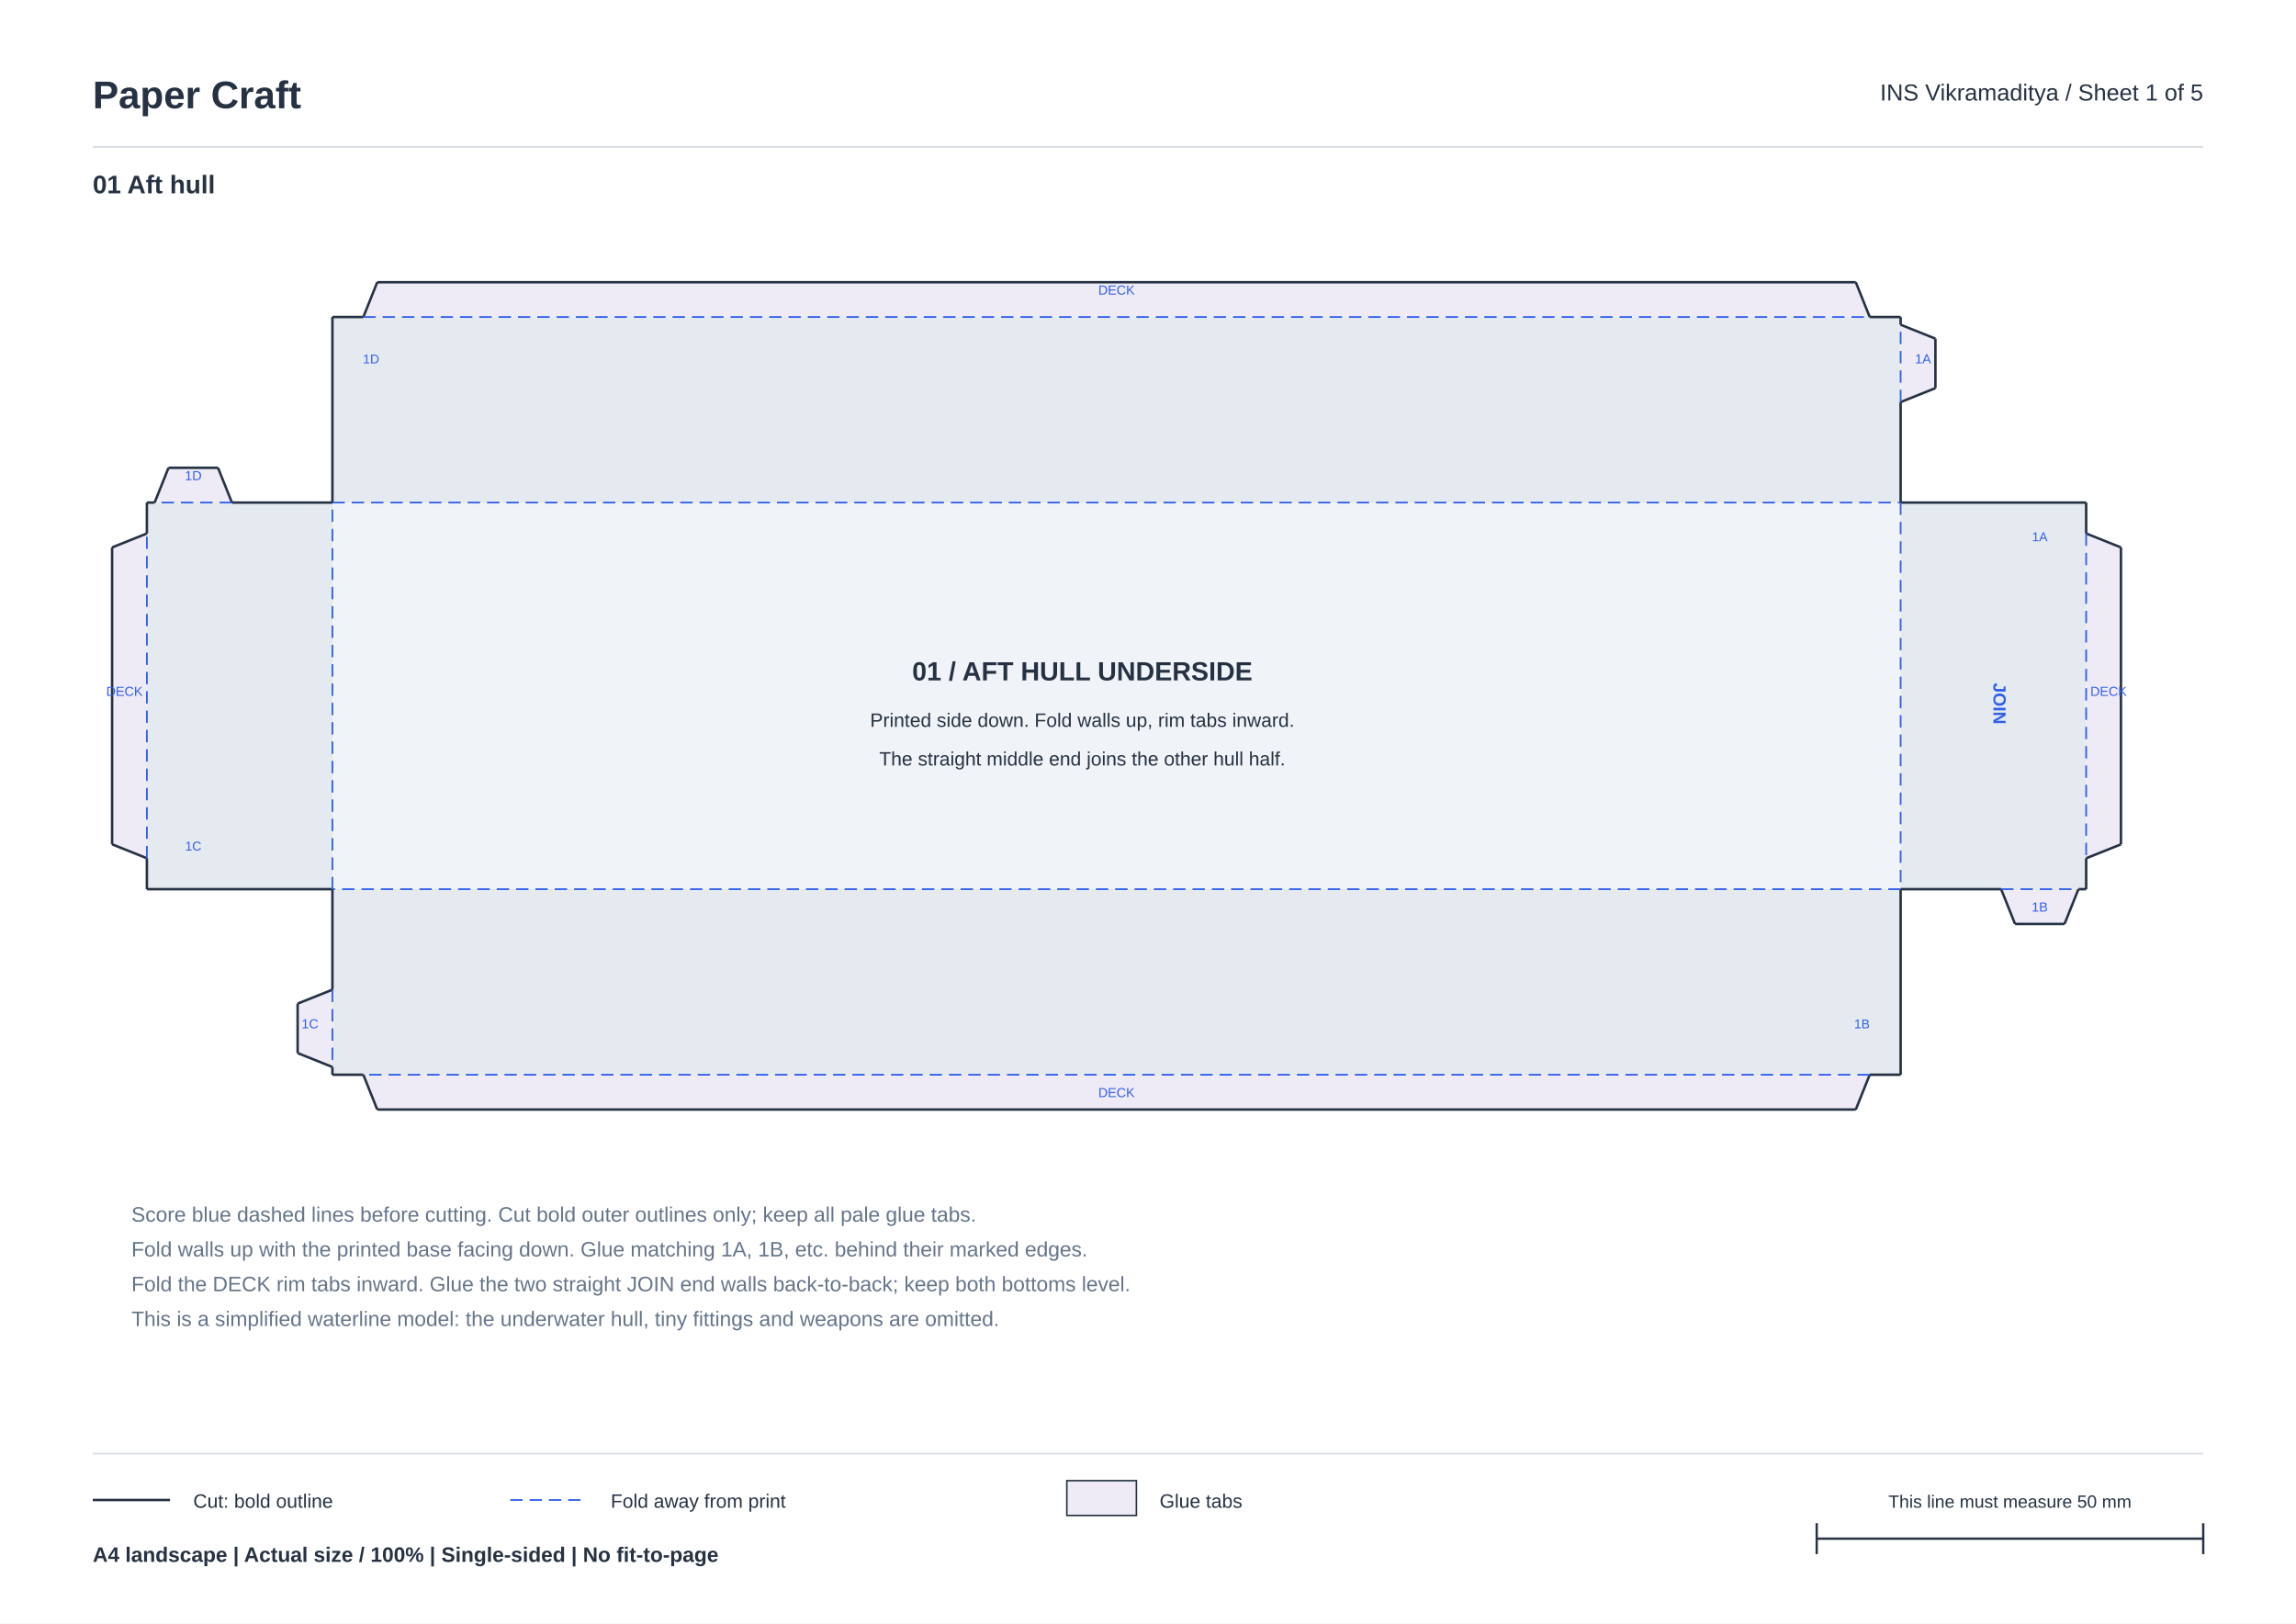
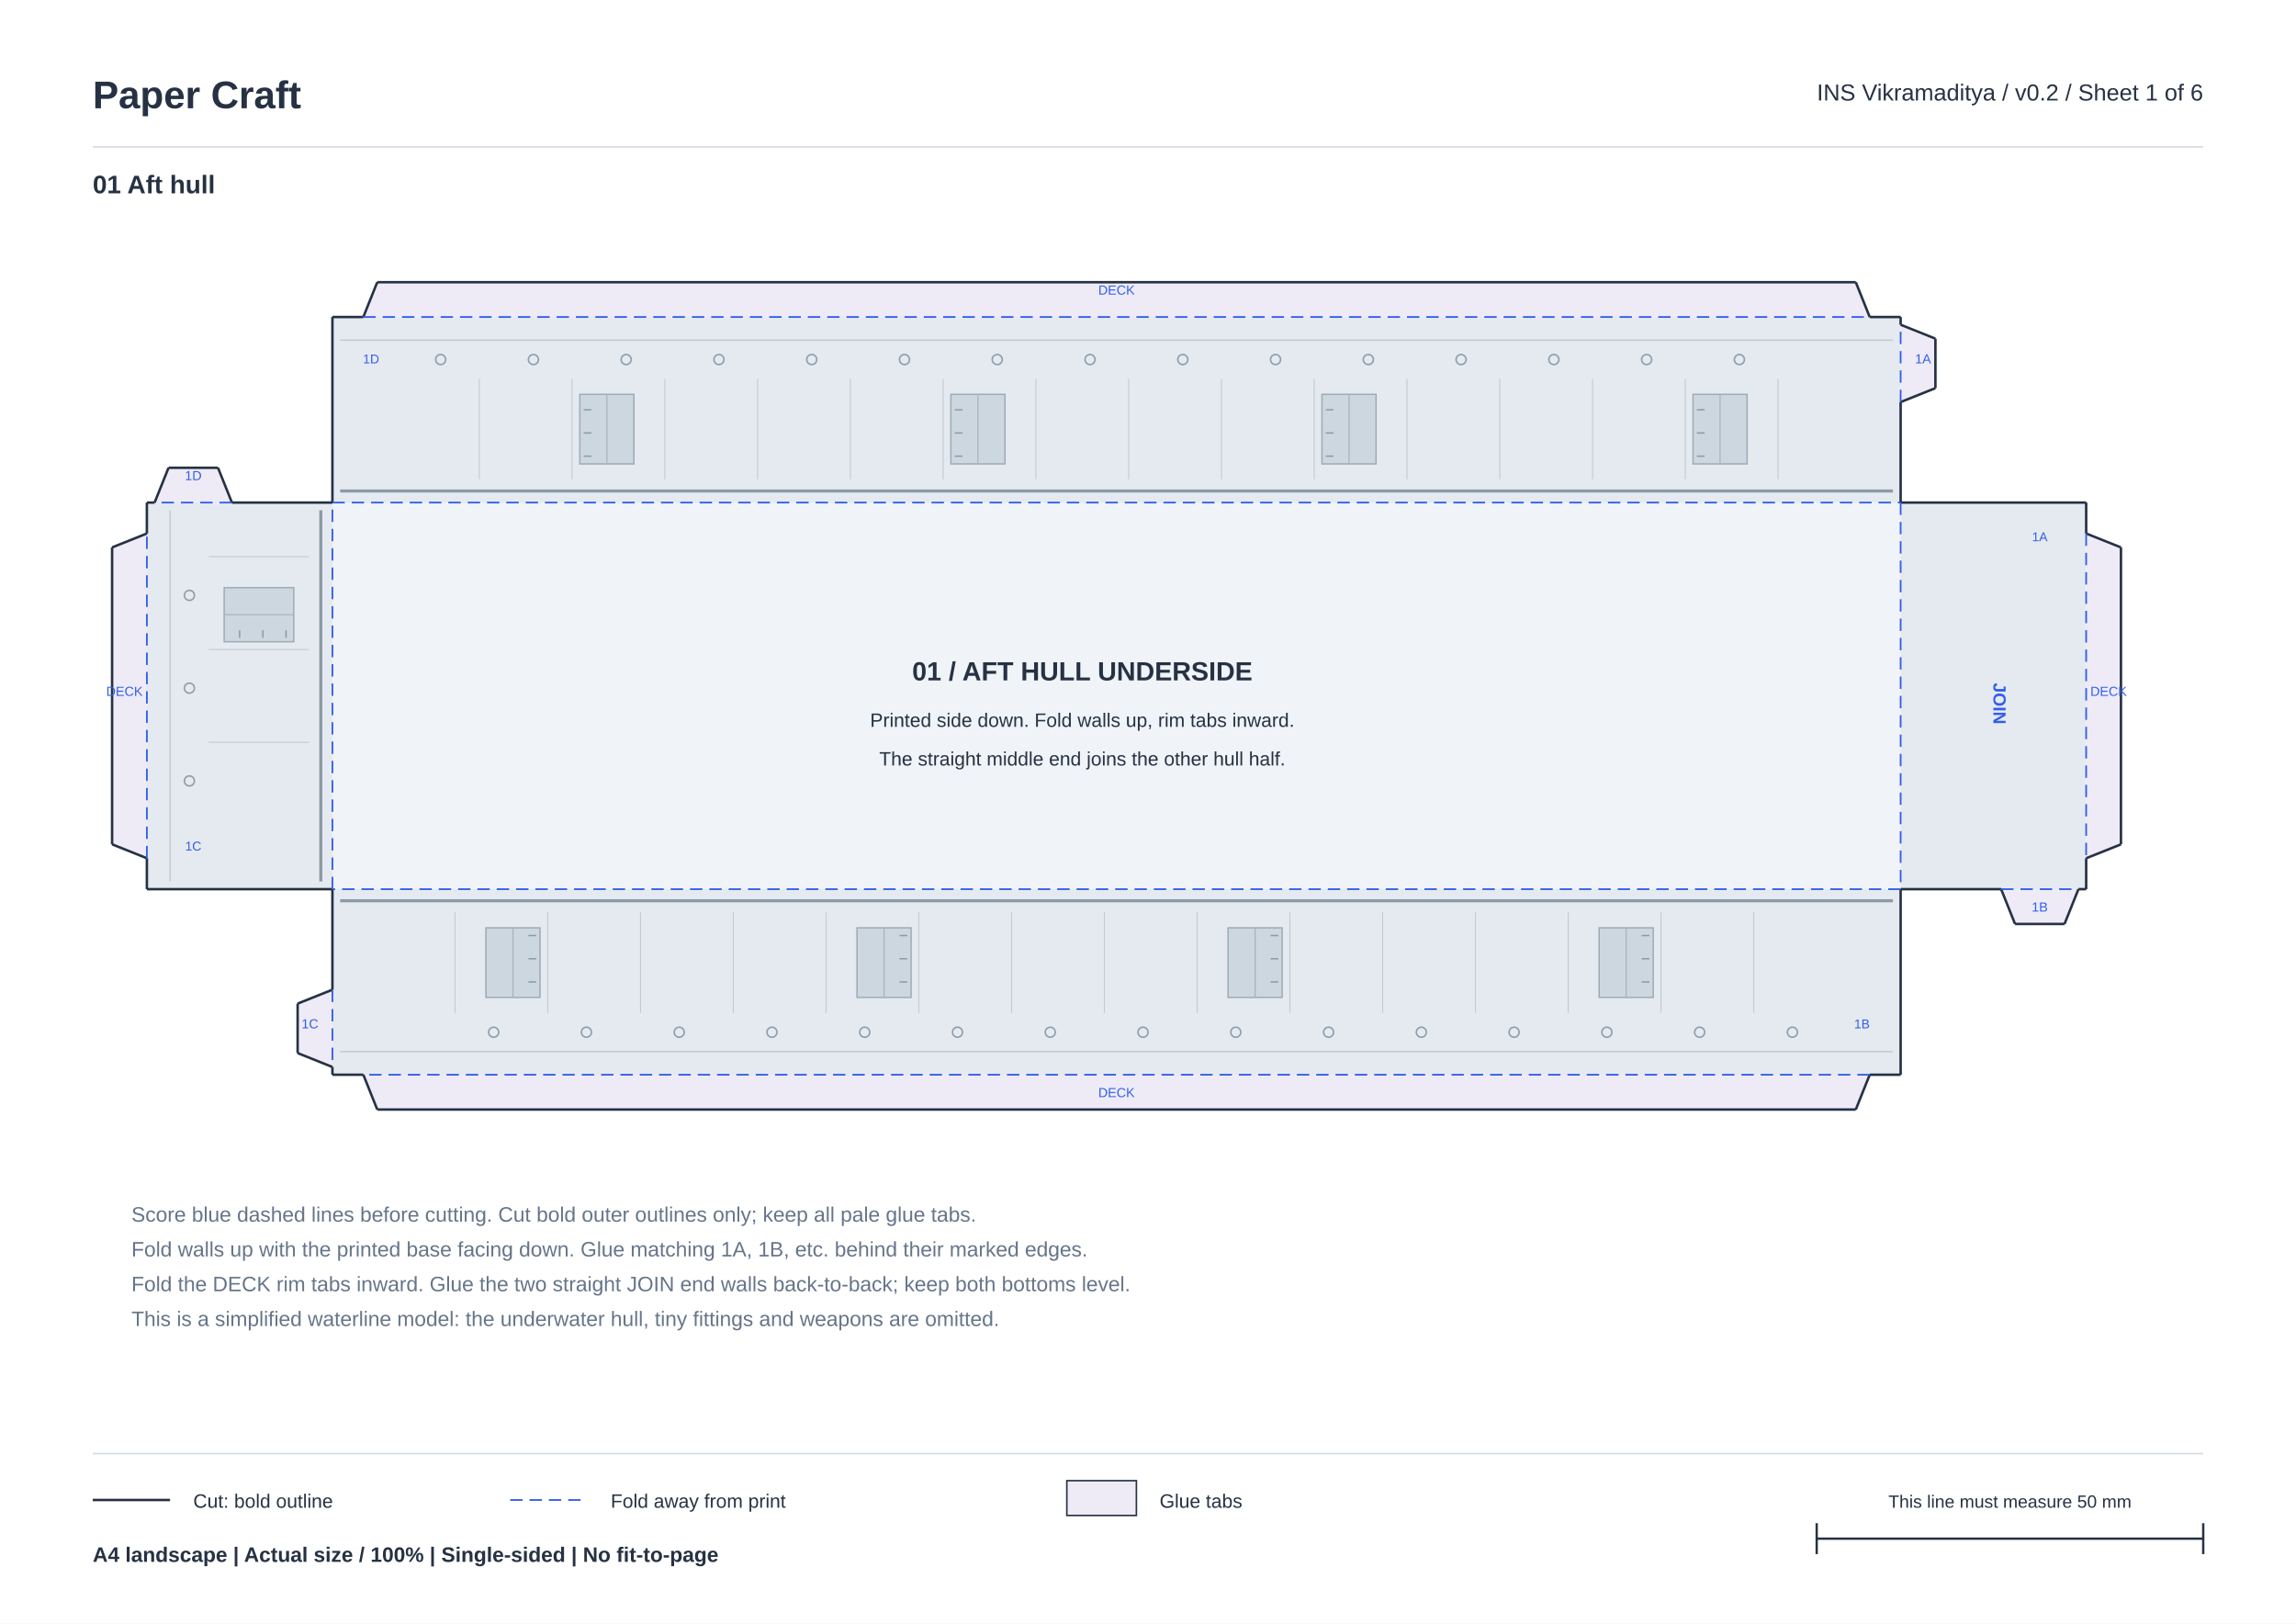
<svg xmlns="http://www.w3.org/2000/svg" width="297mm" height="210mm" viewBox="0 0 297 210">
  <rect x="0" y="0" width="297" height="210" fill="white" />
  <text x="12.000" y="14.000" transform="rotate(0 12 14)" font-family="Arial, sans-serif" font-size="5" font-weight="700" fill="#263243" text-anchor="start">Paper Craft</text>
-   <text x="285.000" y="13.000" transform="rotate(0 285 13)" font-family="Arial, sans-serif" font-size="3" font-weight="400" fill="#263243" text-anchor="end">INS Vikramaditya  /  Sheet 1 of 5</text>
+   <text x="285.000" y="13.000" transform="rotate(0 285 13)" font-family="Arial, sans-serif" font-size="3" font-weight="400" fill="#263243" text-anchor="end">INS Vikramaditya  /  v0.2  /  Sheet 1 of 6</text>
  <line x1="12.000" y1="19.000" x2="285.000" y2="19.000" stroke="#d5dbe3" stroke-width="0.2" />
  <text x="12.000" y="25.000" transform="rotate(0 12 25)" font-family="Arial, sans-serif" font-size="3.3" font-weight="700" fill="#263243" text-anchor="start">01  Aft hull</text>
  <polygon points="43.000,65.000 245.857,65.000 245.857,115.000 43.000,115.000" fill="#f0f3f7" stroke="none" stroke-width="0.2" />
  <polygon points="43.000,65.000 245.857,65.000 245.857,41.000 43.000,41.000" fill="#e5eaf0" stroke="none" stroke-width="0.2" />
  <polygon points="245.857,52.000 245.857,42.000 250.357,43.800 250.357,50.200" fill="#eeebf7" stroke="none" stroke-width="0.2" />
  <polygon points="47.000,41.000 241.857,41.000 240.057,36.500 48.800,36.500" fill="#eeebf7" stroke="none" stroke-width="0.2" />
  <polygon points="245.857,65.000 245.857,115.000 269.857,115.000 269.857,65.000" fill="#e5eaf0" stroke="none" stroke-width="0.2" />
  <polygon points="258.857,115.000 268.857,115.000 267.057,119.500 260.657,119.500" fill="#eeebf7" stroke="none" stroke-width="0.2" />
  <polygon points="269.857,69.000 269.857,111.000 274.357,109.200 274.357,70.800" fill="#eeebf7" stroke="none" stroke-width="0.2" />
  <polygon points="245.857,115.000 43.000,115.000 43.000,139.000 245.857,139.000" fill="#e5eaf0" stroke="none" stroke-width="0.2" />
  <polygon points="43.000,128.000 43.000,138.000 38.500,136.200 38.500,129.800" fill="#eeebf7" stroke="none" stroke-width="0.2" />
  <polygon points="241.857,139.000 47.000,139.000 48.800,143.500 240.057,143.500" fill="#eeebf7" stroke="none" stroke-width="0.2" />
  <polygon points="43.000,115.000 43.000,65.000 19.000,65.000 19.000,115.000" fill="#e5eaf0" stroke="none" stroke-width="0.2" />
  <polygon points="30.000,65.000 20.000,65.000 21.800,60.500 28.200,60.500" fill="#eeebf7" stroke="none" stroke-width="0.2" />
  <polygon points="19.000,111.000 19.000,69.000 14.500,70.800 14.500,109.200" fill="#eeebf7" stroke="none" stroke-width="0.2" />
  <line x1="245.857" y1="65.000" x2="245.857" y2="52.000" stroke="#263243" stroke-width="0.32" />
  <line x1="245.857" y1="42.000" x2="245.857" y2="41.000" stroke="#263243" stroke-width="0.32" />
  <line x1="245.857" y1="41.000" x2="241.857" y2="41.000" stroke="#263243" stroke-width="0.32" />
  <line x1="47.000" y1="41.000" x2="43.000" y2="41.000" stroke="#263243" stroke-width="0.32" />
  <line x1="43.000" y1="41.000" x2="43.000" y2="65.000" stroke="#263243" stroke-width="0.32" />
  <line x1="245.857" y1="42.000" x2="250.357" y2="43.800" stroke="#263243" stroke-width="0.32" />
  <line x1="250.357" y1="43.800" x2="250.357" y2="50.200" stroke="#263243" stroke-width="0.32" />
  <line x1="250.357" y1="50.200" x2="245.857" y2="52.000" stroke="#263243" stroke-width="0.32" />
  <line x1="241.857" y1="41.000" x2="240.057" y2="36.500" stroke="#263243" stroke-width="0.32" />
  <line x1="240.057" y1="36.500" x2="48.800" y2="36.500" stroke="#263243" stroke-width="0.32" />
  <line x1="48.800" y1="36.500" x2="47.000" y2="41.000" stroke="#263243" stroke-width="0.32" />
  <line x1="245.857" y1="115.000" x2="258.857" y2="115.000" stroke="#263243" stroke-width="0.32" />
  <line x1="268.857" y1="115.000" x2="269.857" y2="115.000" stroke="#263243" stroke-width="0.32" />
  <line x1="269.857" y1="115.000" x2="269.857" y2="111.000" stroke="#263243" stroke-width="0.32" />
  <line x1="269.857" y1="69.000" x2="269.857" y2="65.000" stroke="#263243" stroke-width="0.32" />
  <line x1="269.857" y1="65.000" x2="245.857" y2="65.000" stroke="#263243" stroke-width="0.32" />
  <line x1="268.857" y1="115.000" x2="267.057" y2="119.500" stroke="#263243" stroke-width="0.32" />
  <line x1="267.057" y1="119.500" x2="260.657" y2="119.500" stroke="#263243" stroke-width="0.32" />
  <line x1="260.657" y1="119.500" x2="258.857" y2="115.000" stroke="#263243" stroke-width="0.32" />
  <line x1="269.857" y1="111.000" x2="274.357" y2="109.200" stroke="#263243" stroke-width="0.32" />
  <line x1="274.357" y1="109.200" x2="274.357" y2="70.800" stroke="#263243" stroke-width="0.32" />
  <line x1="274.357" y1="70.800" x2="269.857" y2="69.000" stroke="#263243" stroke-width="0.32" />
  <line x1="43.000" y1="115.000" x2="43.000" y2="128.000" stroke="#263243" stroke-width="0.32" />
  <line x1="43.000" y1="138.000" x2="43.000" y2="139.000" stroke="#263243" stroke-width="0.32" />
  <line x1="43.000" y1="139.000" x2="47.000" y2="139.000" stroke="#263243" stroke-width="0.32" />
  <line x1="241.857" y1="139.000" x2="245.857" y2="139.000" stroke="#263243" stroke-width="0.32" />
  <line x1="245.857" y1="139.000" x2="245.857" y2="115.000" stroke="#263243" stroke-width="0.32" />
  <line x1="43.000" y1="138.000" x2="38.500" y2="136.200" stroke="#263243" stroke-width="0.32" />
  <line x1="38.500" y1="136.200" x2="38.500" y2="129.800" stroke="#263243" stroke-width="0.32" />
  <line x1="38.500" y1="129.800" x2="43.000" y2="128.000" stroke="#263243" stroke-width="0.32" />
  <line x1="47.000" y1="139.000" x2="48.800" y2="143.500" stroke="#263243" stroke-width="0.32" />
  <line x1="48.800" y1="143.500" x2="240.057" y2="143.500" stroke="#263243" stroke-width="0.32" />
  <line x1="240.057" y1="143.500" x2="241.857" y2="139.000" stroke="#263243" stroke-width="0.32" />
  <line x1="43.000" y1="65.000" x2="30.000" y2="65.000" stroke="#263243" stroke-width="0.32" />
  <line x1="20.000" y1="65.000" x2="19.000" y2="65.000" stroke="#263243" stroke-width="0.32" />
  <line x1="19.000" y1="65.000" x2="19.000" y2="69.000" stroke="#263243" stroke-width="0.32" />
  <line x1="19.000" y1="111.000" x2="19.000" y2="115.000" stroke="#263243" stroke-width="0.32" />
  <line x1="19.000" y1="115.000" x2="43.000" y2="115.000" stroke="#263243" stroke-width="0.32" />
  <line x1="20.000" y1="65.000" x2="21.800" y2="60.500" stroke="#263243" stroke-width="0.32" />
  <line x1="21.800" y1="60.500" x2="28.200" y2="60.500" stroke="#263243" stroke-width="0.32" />
  <line x1="28.200" y1="60.500" x2="30.000" y2="65.000" stroke="#263243" stroke-width="0.32" />
  <line x1="19.000" y1="69.000" x2="14.500" y2="70.800" stroke="#263243" stroke-width="0.32" />
  <line x1="14.500" y1="70.800" x2="14.500" y2="109.200" stroke="#263243" stroke-width="0.32" />
  <line x1="14.500" y1="109.200" x2="19.000" y2="111.000" stroke="#263243" stroke-width="0.32" />
  <line x1="43.000" y1="65.000" x2="245.857" y2="65.000" stroke="#315eea" stroke-width="0.22" stroke-dasharray="1.6 0.9" />
  <line x1="245.857" y1="52.000" x2="245.857" y2="42.000" stroke="#315eea" stroke-width="0.22" stroke-dasharray="1.6 0.9" />
  <line x1="47.000" y1="41.000" x2="241.857" y2="41.000" stroke="#315eea" stroke-width="0.22" stroke-dasharray="1.6 0.9" />
  <line x1="245.857" y1="65.000" x2="245.857" y2="115.000" stroke="#315eea" stroke-width="0.22" stroke-dasharray="1.6 0.9" />
  <line x1="258.857" y1="115.000" x2="268.857" y2="115.000" stroke="#315eea" stroke-width="0.22" stroke-dasharray="1.6 0.9" />
  <line x1="269.857" y1="69.000" x2="269.857" y2="111.000" stroke="#315eea" stroke-width="0.22" stroke-dasharray="1.6 0.9" />
  <line x1="245.857" y1="115.000" x2="43.000" y2="115.000" stroke="#315eea" stroke-width="0.22" stroke-dasharray="1.6 0.9" />
  <line x1="43.000" y1="128.000" x2="43.000" y2="138.000" stroke="#315eea" stroke-width="0.22" stroke-dasharray="1.6 0.9" />
  <line x1="241.857" y1="139.000" x2="47.000" y2="139.000" stroke="#315eea" stroke-width="0.22" stroke-dasharray="1.6 0.9" />
  <line x1="43.000" y1="115.000" x2="43.000" y2="65.000" stroke="#315eea" stroke-width="0.22" stroke-dasharray="1.6 0.9" />
  <line x1="30.000" y1="65.000" x2="20.000" y2="65.000" stroke="#315eea" stroke-width="0.22" stroke-dasharray="1.6 0.9" />
  <line x1="19.000" y1="111.000" x2="19.000" y2="69.000" stroke="#315eea" stroke-width="0.22" stroke-dasharray="1.6 0.9" />
  <text x="248.757" y="47.000" transform="rotate(0 248.757 47.0)" font-family="Arial, sans-serif" font-size="1.7" font-weight="400" fill="#315eea" text-anchor="middle">1A</text>
  <text x="48.000" y="47.000" transform="rotate(0 48.0 47.0)" font-family="Arial, sans-serif" font-size="1.65" font-weight="400" fill="#315eea" text-anchor="middle">1D</text>
  <text x="144.428" y="38.100" transform="rotate(0 144.4285 38.1)" font-family="Arial, sans-serif" font-size="1.7" font-weight="400" fill="#315eea" text-anchor="middle">DECK</text>
  <text x="263.857" y="117.900" transform="rotate(0 263.857 117.9)" font-family="Arial, sans-serif" font-size="1.7" font-weight="400" fill="#315eea" text-anchor="middle">1B</text>
  <text x="263.857" y="70.000" transform="rotate(0 263.857 70.0)" font-family="Arial, sans-serif" font-size="1.65" font-weight="400" fill="#315eea" text-anchor="middle">1A</text>
  <text x="272.757" y="90.000" transform="rotate(0 272.757 90.0)" font-family="Arial, sans-serif" font-size="1.7" font-weight="400" fill="#315eea" text-anchor="middle">DECK</text>
  <text x="40.100" y="133.000" transform="rotate(0 40.1 133.0)" font-family="Arial, sans-serif" font-size="1.7" font-weight="400" fill="#315eea" text-anchor="middle">1C</text>
  <text x="240.857" y="133.000" transform="rotate(0 240.857 133.0)" font-family="Arial, sans-serif" font-size="1.65" font-weight="400" fill="#315eea" text-anchor="middle">1B</text>
  <text x="144.428" y="141.900" transform="rotate(0 144.4285 141.9)" font-family="Arial, sans-serif" font-size="1.7" font-weight="400" fill="#315eea" text-anchor="middle">DECK</text>
  <text x="25.000" y="62.100" transform="rotate(0 25.0 62.1)" font-family="Arial, sans-serif" font-size="1.7" font-weight="400" fill="#315eea" text-anchor="middle">1D</text>
  <text x="25.000" y="110.000" transform="rotate(0 25.0 110.0)" font-family="Arial, sans-serif" font-size="1.65" font-weight="400" fill="#315eea" text-anchor="middle">1C</text>
  <text x="16.100" y="90.000" transform="rotate(0 16.1 90.0)" font-family="Arial, sans-serif" font-size="1.7" font-weight="400" fill="#315eea" text-anchor="middle">DECK</text>
+   <line x1="44.000" y1="63.500" x2="244.857" y2="63.500" stroke="#8c9aa7" stroke-width="0.4" />
+   <line x1="44.000" y1="44.000" x2="244.857" y2="44.000" stroke="#c0cad3" stroke-width="0.18" />
+   <polygon points="57.650,46.500 57.628,46.668 57.563,46.825 57.460,46.960 57.325,47.063 57.168,47.128 57.000,47.150 56.832,47.128 56.675,47.063 56.540,46.960 56.437,46.825 56.372,46.668 56.350,46.500 56.372,46.332 56.437,46.175 56.540,46.040 56.675,45.937 56.832,45.872 57.000,45.850 57.168,45.872 57.325,45.937 57.460,46.040 57.563,46.175 57.628,46.332" fill="none" stroke="#8e9eac" stroke-width="0.2" />
+   <line x1="62.000" y1="49.000" x2="62.000" y2="62.000" stroke="#c0cad3" stroke-width="0.13" />
+   <polygon points="69.650,46.500 69.628,46.668 69.563,46.825 69.460,46.960 69.325,47.063 69.168,47.128 69.000,47.150 68.832,47.128 68.675,47.063 68.540,46.960 68.437,46.825 68.372,46.668 68.350,46.500 68.372,46.332 68.437,46.175 68.540,46.040 68.675,45.937 68.832,45.872 69.000,45.850 69.168,45.872 69.325,45.937 69.460,46.040 69.563,46.175 69.628,46.332" fill="none" stroke="#8e9eac" stroke-width="0.2" />
+   <line x1="74.000" y1="49.000" x2="74.000" y2="62.000" stroke="#c0cad3" stroke-width="0.13" />
+   <polygon points="81.650,46.500 81.628,46.668 81.563,46.825 81.460,46.960 81.325,47.063 81.168,47.128 81.000,47.150 80.832,47.128 80.675,47.063 80.540,46.960 80.437,46.825 80.372,46.668 80.350,46.500 80.372,46.332 80.437,46.175 80.540,46.040 80.675,45.937 80.832,45.872 81.000,45.850 81.168,45.872 81.325,45.937 81.460,46.040 81.563,46.175 81.628,46.332" fill="none" stroke="#8e9eac" stroke-width="0.2" />
+   <line x1="86.000" y1="49.000" x2="86.000" y2="62.000" stroke="#c0cad3" stroke-width="0.13" />
+   <polygon points="93.650,46.500 93.628,46.668 93.563,46.825 93.460,46.960 93.325,47.063 93.168,47.128 93.000,47.150 92.832,47.128 92.675,47.063 92.540,46.960 92.437,46.825 92.372,46.668 92.350,46.500 92.372,46.332 92.437,46.175 92.540,46.040 92.675,45.937 92.832,45.872 93.000,45.850 93.168,45.872 93.325,45.937 93.460,46.040 93.563,46.175 93.628,46.332" fill="none" stroke="#8e9eac" stroke-width="0.2" />
+   <line x1="98.000" y1="49.000" x2="98.000" y2="62.000" stroke="#c0cad3" stroke-width="0.13" />
+   <polygon points="105.650,46.500 105.628,46.668 105.563,46.825 105.460,46.960 105.325,47.063 105.168,47.128 105.000,47.150 104.832,47.128 104.675,47.063 104.540,46.960 104.437,46.825 104.372,46.668 104.350,46.500 104.372,46.332 104.437,46.175 104.540,46.040 104.675,45.937 104.832,45.872 105.000,45.850 105.168,45.872 105.325,45.937 105.460,46.040 105.563,46.175 105.628,46.332" fill="none" stroke="#8e9eac" stroke-width="0.2" />
+   <line x1="110.000" y1="49.000" x2="110.000" y2="62.000" stroke="#c0cad3" stroke-width="0.13" />
+   <polygon points="117.650,46.500 117.628,46.668 117.563,46.825 117.460,46.960 117.325,47.063 117.168,47.128 117.000,47.150 116.832,47.128 116.675,47.063 116.540,46.960 116.437,46.825 116.372,46.668 116.350,46.500 116.372,46.332 116.437,46.175 116.540,46.040 116.675,45.937 116.832,45.872 117.000,45.850 117.168,45.872 117.325,45.937 117.460,46.040 117.563,46.175 117.628,46.332" fill="none" stroke="#8e9eac" stroke-width="0.2" />
+   <line x1="122.000" y1="49.000" x2="122.000" y2="62.000" stroke="#c0cad3" stroke-width="0.13" />
+   <polygon points="129.650,46.500 129.628,46.668 129.563,46.825 129.460,46.960 129.325,47.063 129.168,47.128 129.000,47.150 128.832,47.128 128.675,47.063 128.540,46.960 128.437,46.825 128.372,46.668 128.350,46.500 128.372,46.332 128.437,46.175 128.540,46.040 128.675,45.937 128.832,45.872 129.000,45.850 129.168,45.872 129.325,45.937 129.460,46.040 129.563,46.175 129.628,46.332" fill="none" stroke="#8e9eac" stroke-width="0.2" />
+   <line x1="134.000" y1="49.000" x2="134.000" y2="62.000" stroke="#c0cad3" stroke-width="0.13" />
+   <polygon points="141.650,46.500 141.628,46.668 141.563,46.825 141.460,46.960 141.325,47.063 141.168,47.128 141.000,47.150 140.832,47.128 140.675,47.063 140.540,46.960 140.437,46.825 140.372,46.668 140.350,46.500 140.372,46.332 140.437,46.175 140.540,46.040 140.675,45.937 140.832,45.872 141.000,45.850 141.168,45.872 141.325,45.937 141.460,46.040 141.563,46.175 141.628,46.332" fill="none" stroke="#8e9eac" stroke-width="0.2" />
+   <line x1="146.000" y1="49.000" x2="146.000" y2="62.000" stroke="#c0cad3" stroke-width="0.13" />
+   <polygon points="153.650,46.500 153.628,46.668 153.563,46.825 153.460,46.960 153.325,47.063 153.168,47.128 153.000,47.150 152.832,47.128 152.675,47.063 152.540,46.960 152.437,46.825 152.372,46.668 152.350,46.500 152.372,46.332 152.437,46.175 152.540,46.040 152.675,45.937 152.832,45.872 153.000,45.850 153.168,45.872 153.325,45.937 153.460,46.040 153.563,46.175 153.628,46.332" fill="none" stroke="#8e9eac" stroke-width="0.2" />
+   <line x1="158.000" y1="49.000" x2="158.000" y2="62.000" stroke="#c0cad3" stroke-width="0.13" />
+   <polygon points="165.650,46.500 165.628,46.668 165.563,46.825 165.460,46.960 165.325,47.063 165.168,47.128 165.000,47.150 164.832,47.128 164.675,47.063 164.540,46.960 164.437,46.825 164.372,46.668 164.350,46.500 164.372,46.332 164.437,46.175 164.540,46.040 164.675,45.937 164.832,45.872 165.000,45.850 165.168,45.872 165.325,45.937 165.460,46.040 165.563,46.175 165.628,46.332" fill="none" stroke="#8e9eac" stroke-width="0.2" />
+   <line x1="170.000" y1="49.000" x2="170.000" y2="62.000" stroke="#c0cad3" stroke-width="0.13" />
+   <polygon points="177.650,46.500 177.628,46.668 177.563,46.825 177.460,46.960 177.325,47.063 177.168,47.128 177.000,47.150 176.832,47.128 176.675,47.063 176.540,46.960 176.437,46.825 176.372,46.668 176.350,46.500 176.372,46.332 176.437,46.175 176.540,46.040 176.675,45.937 176.832,45.872 177.000,45.850 177.168,45.872 177.325,45.937 177.460,46.040 177.563,46.175 177.628,46.332" fill="none" stroke="#8e9eac" stroke-width="0.2" />
+   <line x1="182.000" y1="49.000" x2="182.000" y2="62.000" stroke="#c0cad3" stroke-width="0.13" />
+   <polygon points="189.650,46.500 189.628,46.668 189.563,46.825 189.460,46.960 189.325,47.063 189.168,47.128 189.000,47.150 188.832,47.128 188.675,47.063 188.540,46.960 188.437,46.825 188.372,46.668 188.350,46.500 188.372,46.332 188.437,46.175 188.540,46.040 188.675,45.937 188.832,45.872 189.000,45.850 189.168,45.872 189.325,45.937 189.460,46.040 189.563,46.175 189.628,46.332" fill="none" stroke="#8e9eac" stroke-width="0.2" />
+   <line x1="194.000" y1="49.000" x2="194.000" y2="62.000" stroke="#c0cad3" stroke-width="0.13" />
+   <polygon points="201.650,46.500 201.628,46.668 201.563,46.825 201.460,46.960 201.325,47.063 201.168,47.128 201.000,47.150 200.832,47.128 200.675,47.063 200.540,46.960 200.437,46.825 200.372,46.668 200.350,46.500 200.372,46.332 200.437,46.175 200.540,46.040 200.675,45.937 200.832,45.872 201.000,45.850 201.168,45.872 201.325,45.937 201.460,46.040 201.563,46.175 201.628,46.332" fill="none" stroke="#8e9eac" stroke-width="0.2" />
+   <line x1="206.000" y1="49.000" x2="206.000" y2="62.000" stroke="#c0cad3" stroke-width="0.13" />
+   <polygon points="213.650,46.500 213.628,46.668 213.563,46.825 213.460,46.960 213.325,47.063 213.168,47.128 213.000,47.150 212.832,47.128 212.675,47.063 212.540,46.960 212.437,46.825 212.372,46.668 212.350,46.500 212.372,46.332 212.437,46.175 212.540,46.040 212.675,45.937 212.832,45.872 213.000,45.850 213.168,45.872 213.325,45.937 213.460,46.040 213.563,46.175 213.628,46.332" fill="none" stroke="#8e9eac" stroke-width="0.2" />
+   <line x1="218.000" y1="49.000" x2="218.000" y2="62.000" stroke="#c0cad3" stroke-width="0.13" />
+   <polygon points="225.650,46.500 225.628,46.668 225.563,46.825 225.460,46.960 225.325,47.063 225.168,47.128 225.000,47.150 224.832,47.128 224.675,47.063 224.540,46.960 224.437,46.825 224.372,46.668 224.350,46.500 224.372,46.332 224.437,46.175 224.540,46.040 224.675,45.937 224.832,45.872 225.000,45.850 225.168,45.872 225.325,45.937 225.460,46.040 225.563,46.175 225.628,46.332" fill="none" stroke="#8e9eac" stroke-width="0.2" />
+   <line x1="230.000" y1="49.000" x2="230.000" y2="62.000" stroke="#c0cad3" stroke-width="0.13" />
+   <polygon points="75.000,51.000 82.000,51.000 82.000,60.000 75.000,60.000" fill="#cdd7df" stroke="#9dabb7" stroke-width="0.18" />
+   <line x1="78.500" y1="51.000" x2="78.500" y2="60.000" stroke="#a7b4bf" stroke-width="0.15" />
+   <line x1="75.500" y1="53.000" x2="76.500" y2="53.000" stroke="#879bab" stroke-width="0.18" />
+   <line x1="75.500" y1="56.000" x2="76.500" y2="56.000" stroke="#879bab" stroke-width="0.18" />
+   <line x1="75.500" y1="59.000" x2="76.500" y2="59.000" stroke="#879bab" stroke-width="0.18" />
+   <polygon points="123.000,51.000 130.000,51.000 130.000,60.000 123.000,60.000" fill="#cdd7df" stroke="#9dabb7" stroke-width="0.18" />
+   <line x1="126.500" y1="51.000" x2="126.500" y2="60.000" stroke="#a7b4bf" stroke-width="0.15" />
+   <line x1="123.500" y1="53.000" x2="124.500" y2="53.000" stroke="#879bab" stroke-width="0.18" />
+   <line x1="123.500" y1="56.000" x2="124.500" y2="56.000" stroke="#879bab" stroke-width="0.18" />
+   <line x1="123.500" y1="59.000" x2="124.500" y2="59.000" stroke="#879bab" stroke-width="0.18" />
+   <polygon points="171.000,51.000 178.000,51.000 178.000,60.000 171.000,60.000" fill="#cdd7df" stroke="#9dabb7" stroke-width="0.18" />
+   <line x1="174.500" y1="51.000" x2="174.500" y2="60.000" stroke="#a7b4bf" stroke-width="0.15" />
+   <line x1="171.500" y1="53.000" x2="172.500" y2="53.000" stroke="#879bab" stroke-width="0.18" />
+   <line x1="171.500" y1="56.000" x2="172.500" y2="56.000" stroke="#879bab" stroke-width="0.18" />
+   <line x1="171.500" y1="59.000" x2="172.500" y2="59.000" stroke="#879bab" stroke-width="0.18" />
+   <polygon points="219.000,51.000 226.000,51.000 226.000,60.000 219.000,60.000" fill="#cdd7df" stroke="#9dabb7" stroke-width="0.18" />
+   <line x1="222.500" y1="51.000" x2="222.500" y2="60.000" stroke="#a7b4bf" stroke-width="0.15" />
+   <line x1="219.500" y1="53.000" x2="220.500" y2="53.000" stroke="#879bab" stroke-width="0.18" />
+   <line x1="219.500" y1="56.000" x2="220.500" y2="56.000" stroke="#879bab" stroke-width="0.18" />
+   <line x1="219.500" y1="59.000" x2="220.500" y2="59.000" stroke="#879bab" stroke-width="0.18" />
+   <line x1="244.857" y1="116.500" x2="44.000" y2="116.500" stroke="#8c9aa7" stroke-width="0.4" />
+   <line x1="244.857" y1="136.000" x2="44.000" y2="136.000" stroke="#c0cad3" stroke-width="0.18" />
+   <polygon points="231.207,133.500 231.229,133.332 231.294,133.175 231.397,133.040 231.532,132.937 231.689,132.872 231.857,132.850 232.025,132.872 232.182,132.937 232.317,133.040 232.420,133.175 232.485,133.332 232.507,133.500 232.485,133.668 232.420,133.825 232.317,133.960 232.182,134.063 232.025,134.128 231.857,134.150 231.689,134.128 231.532,134.063 231.397,133.960 231.294,133.825 231.229,133.668" fill="none" stroke="#8e9eac" stroke-width="0.2" />
+   <line x1="226.857" y1="131.000" x2="226.857" y2="118.000" stroke="#c0cad3" stroke-width="0.13" />
+   <polygon points="219.207,133.500 219.229,133.332 219.294,133.175 219.397,133.040 219.532,132.937 219.689,132.872 219.857,132.850 220.025,132.872 220.182,132.937 220.317,133.040 220.420,133.175 220.485,133.332 220.507,133.500 220.485,133.668 220.420,133.825 220.317,133.960 220.182,134.063 220.025,134.128 219.857,134.150 219.689,134.128 219.532,134.063 219.397,133.960 219.294,133.825 219.229,133.668" fill="none" stroke="#8e9eac" stroke-width="0.2" />
+   <line x1="214.857" y1="131.000" x2="214.857" y2="118.000" stroke="#c0cad3" stroke-width="0.13" />
+   <polygon points="207.207,133.500 207.229,133.332 207.294,133.175 207.397,133.040 207.532,132.937 207.689,132.872 207.857,132.850 208.025,132.872 208.182,132.937 208.317,133.040 208.420,133.175 208.485,133.332 208.507,133.500 208.485,133.668 208.420,133.825 208.317,133.960 208.182,134.063 208.025,134.128 207.857,134.150 207.689,134.128 207.532,134.063 207.397,133.960 207.294,133.825 207.229,133.668" fill="none" stroke="#8e9eac" stroke-width="0.2" />
+   <line x1="202.857" y1="131.000" x2="202.857" y2="118.000" stroke="#c0cad3" stroke-width="0.13" />
+   <polygon points="195.207,133.500 195.229,133.332 195.294,133.175 195.397,133.040 195.532,132.937 195.689,132.872 195.857,132.850 196.025,132.872 196.182,132.937 196.317,133.040 196.420,133.175 196.485,133.332 196.507,133.500 196.485,133.668 196.420,133.825 196.317,133.960 196.182,134.063 196.025,134.128 195.857,134.150 195.689,134.128 195.532,134.063 195.397,133.960 195.294,133.825 195.229,133.668" fill="none" stroke="#8e9eac" stroke-width="0.2" />
+   <line x1="190.857" y1="131.000" x2="190.857" y2="118.000" stroke="#c0cad3" stroke-width="0.13" />
+   <polygon points="183.207,133.500 183.229,133.332 183.294,133.175 183.397,133.040 183.532,132.937 183.689,132.872 183.857,132.850 184.025,132.872 184.182,132.937 184.317,133.040 184.420,133.175 184.485,133.332 184.507,133.500 184.485,133.668 184.420,133.825 184.317,133.960 184.182,134.063 184.025,134.128 183.857,134.150 183.689,134.128 183.532,134.063 183.397,133.960 183.294,133.825 183.229,133.668" fill="none" stroke="#8e9eac" stroke-width="0.2" />
+   <line x1="178.857" y1="131.000" x2="178.857" y2="118.000" stroke="#c0cad3" stroke-width="0.13" />
+   <polygon points="171.207,133.500 171.229,133.332 171.294,133.175 171.397,133.040 171.532,132.937 171.689,132.872 171.857,132.850 172.025,132.872 172.182,132.937 172.317,133.040 172.420,133.175 172.485,133.332 172.507,133.500 172.485,133.668 172.420,133.825 172.317,133.960 172.182,134.063 172.025,134.128 171.857,134.150 171.689,134.128 171.532,134.063 171.397,133.960 171.294,133.825 171.229,133.668" fill="none" stroke="#8e9eac" stroke-width="0.2" />
+   <line x1="166.857" y1="131.000" x2="166.857" y2="118.000" stroke="#c0cad3" stroke-width="0.13" />
+   <polygon points="159.207,133.500 159.229,133.332 159.294,133.175 159.397,133.040 159.532,132.937 159.689,132.872 159.857,132.850 160.025,132.872 160.182,132.937 160.317,133.040 160.420,133.175 160.485,133.332 160.507,133.500 160.485,133.668 160.420,133.825 160.317,133.960 160.182,134.063 160.025,134.128 159.857,134.150 159.689,134.128 159.532,134.063 159.397,133.960 159.294,133.825 159.229,133.668" fill="none" stroke="#8e9eac" stroke-width="0.2" />
+   <line x1="154.857" y1="131.000" x2="154.857" y2="118.000" stroke="#c0cad3" stroke-width="0.13" />
+   <polygon points="147.207,133.500 147.229,133.332 147.294,133.175 147.397,133.040 147.532,132.937 147.689,132.872 147.857,132.850 148.025,132.872 148.182,132.937 148.317,133.040 148.420,133.175 148.485,133.332 148.507,133.500 148.485,133.668 148.420,133.825 148.317,133.960 148.182,134.063 148.025,134.128 147.857,134.150 147.689,134.128 147.532,134.063 147.397,133.960 147.294,133.825 147.229,133.668" fill="none" stroke="#8e9eac" stroke-width="0.2" />
+   <line x1="142.857" y1="131.000" x2="142.857" y2="118.000" stroke="#c0cad3" stroke-width="0.13" />
+   <polygon points="135.207,133.500 135.229,133.332 135.294,133.175 135.397,133.040 135.532,132.937 135.689,132.872 135.857,132.850 136.025,132.872 136.182,132.937 136.317,133.040 136.420,133.175 136.485,133.332 136.507,133.500 136.485,133.668 136.420,133.825 136.317,133.960 136.182,134.063 136.025,134.128 135.857,134.150 135.689,134.128 135.532,134.063 135.397,133.960 135.294,133.825 135.229,133.668" fill="none" stroke="#8e9eac" stroke-width="0.2" />
+   <line x1="130.857" y1="131.000" x2="130.857" y2="118.000" stroke="#c0cad3" stroke-width="0.13" />
+   <polygon points="123.207,133.500 123.229,133.332 123.294,133.175 123.397,133.040 123.532,132.937 123.689,132.872 123.857,132.850 124.025,132.872 124.182,132.937 124.317,133.040 124.420,133.175 124.485,133.332 124.507,133.500 124.485,133.668 124.420,133.825 124.317,133.960 124.182,134.063 124.025,134.128 123.857,134.150 123.689,134.128 123.532,134.063 123.397,133.960 123.294,133.825 123.229,133.668" fill="none" stroke="#8e9eac" stroke-width="0.2" />
+   <line x1="118.857" y1="131.000" x2="118.857" y2="118.000" stroke="#c0cad3" stroke-width="0.13" />
+   <polygon points="111.207,133.500 111.229,133.332 111.294,133.175 111.397,133.040 111.532,132.937 111.689,132.872 111.857,132.850 112.025,132.872 112.182,132.937 112.317,133.040 112.420,133.175 112.485,133.332 112.507,133.500 112.485,133.668 112.420,133.825 112.317,133.960 112.182,134.063 112.025,134.128 111.857,134.150 111.689,134.128 111.532,134.063 111.397,133.960 111.294,133.825 111.229,133.668" fill="none" stroke="#8e9eac" stroke-width="0.2" />
+   <line x1="106.857" y1="131.000" x2="106.857" y2="118.000" stroke="#c0cad3" stroke-width="0.13" />
+   <polygon points="99.207,133.500 99.229,133.332 99.294,133.175 99.397,133.040 99.532,132.937 99.689,132.872 99.857,132.850 100.025,132.872 100.182,132.937 100.317,133.040 100.420,133.175 100.485,133.332 100.507,133.500 100.485,133.668 100.420,133.825 100.317,133.960 100.182,134.063 100.025,134.128 99.857,134.150 99.689,134.128 99.532,134.063 99.397,133.960 99.294,133.825 99.229,133.668" fill="none" stroke="#8e9eac" stroke-width="0.2" />
+   <line x1="94.857" y1="131.000" x2="94.857" y2="118.000" stroke="#c0cad3" stroke-width="0.13" />
+   <polygon points="87.207,133.500 87.229,133.332 87.294,133.175 87.397,133.040 87.532,132.937 87.689,132.872 87.857,132.850 88.025,132.872 88.182,132.937 88.317,133.040 88.420,133.175 88.485,133.332 88.507,133.500 88.485,133.668 88.420,133.825 88.317,133.960 88.182,134.063 88.025,134.128 87.857,134.150 87.689,134.128 87.532,134.063 87.397,133.960 87.294,133.825 87.229,133.668" fill="none" stroke="#8e9eac" stroke-width="0.2" />
+   <line x1="82.857" y1="131.000" x2="82.857" y2="118.000" stroke="#c0cad3" stroke-width="0.13" />
+   <polygon points="75.207,133.500 75.229,133.332 75.294,133.175 75.397,133.040 75.532,132.937 75.689,132.872 75.857,132.850 76.025,132.872 76.182,132.937 76.317,133.040 76.420,133.175 76.485,133.332 76.507,133.500 76.485,133.668 76.420,133.825 76.317,133.960 76.182,134.063 76.025,134.128 75.857,134.150 75.689,134.128 75.532,134.063 75.397,133.960 75.294,133.825 75.229,133.668" fill="none" stroke="#8e9eac" stroke-width="0.2" />
+   <line x1="70.857" y1="131.000" x2="70.857" y2="118.000" stroke="#c0cad3" stroke-width="0.13" />
+   <polygon points="63.207,133.500 63.229,133.332 63.294,133.175 63.397,133.040 63.532,132.937 63.689,132.872 63.857,132.850 64.025,132.872 64.182,132.937 64.317,133.040 64.420,133.175 64.485,133.332 64.507,133.500 64.485,133.668 64.420,133.825 64.317,133.960 64.182,134.063 64.025,134.128 63.857,134.150 63.689,134.128 63.532,134.063 63.397,133.960 63.294,133.825 63.229,133.668" fill="none" stroke="#8e9eac" stroke-width="0.2" />
+   <line x1="58.857" y1="131.000" x2="58.857" y2="118.000" stroke="#c0cad3" stroke-width="0.13" />
+   <polygon points="213.857,129.000 206.857,129.000 206.857,120.000 213.857,120.000" fill="#cdd7df" stroke="#9dabb7" stroke-width="0.18" />
+   <line x1="210.357" y1="129.000" x2="210.357" y2="120.000" stroke="#a7b4bf" stroke-width="0.15" />
+   <line x1="213.357" y1="127.000" x2="212.357" y2="127.000" stroke="#879bab" stroke-width="0.18" />
+   <line x1="213.357" y1="124.000" x2="212.357" y2="124.000" stroke="#879bab" stroke-width="0.18" />
+   <line x1="213.357" y1="121.000" x2="212.357" y2="121.000" stroke="#879bab" stroke-width="0.18" />
+   <polygon points="165.857,129.000 158.857,129.000 158.857,120.000 165.857,120.000" fill="#cdd7df" stroke="#9dabb7" stroke-width="0.18" />
+   <line x1="162.357" y1="129.000" x2="162.357" y2="120.000" stroke="#a7b4bf" stroke-width="0.15" />
+   <line x1="165.357" y1="127.000" x2="164.357" y2="127.000" stroke="#879bab" stroke-width="0.18" />
+   <line x1="165.357" y1="124.000" x2="164.357" y2="124.000" stroke="#879bab" stroke-width="0.18" />
+   <line x1="165.357" y1="121.000" x2="164.357" y2="121.000" stroke="#879bab" stroke-width="0.18" />
+   <polygon points="117.857,129.000 110.857,129.000 110.857,120.000 117.857,120.000" fill="#cdd7df" stroke="#9dabb7" stroke-width="0.18" />
+   <line x1="114.357" y1="129.000" x2="114.357" y2="120.000" stroke="#a7b4bf" stroke-width="0.15" />
+   <line x1="117.357" y1="127.000" x2="116.357" y2="127.000" stroke="#879bab" stroke-width="0.18" />
+   <line x1="117.357" y1="124.000" x2="116.357" y2="124.000" stroke="#879bab" stroke-width="0.18" />
+   <line x1="117.357" y1="121.000" x2="116.357" y2="121.000" stroke="#879bab" stroke-width="0.18" />
+   <polygon points="69.857,129.000 62.857,129.000 62.857,120.000 69.857,120.000" fill="#cdd7df" stroke="#9dabb7" stroke-width="0.18" />
+   <line x1="66.357" y1="129.000" x2="66.357" y2="120.000" stroke="#a7b4bf" stroke-width="0.15" />
+   <line x1="69.357" y1="127.000" x2="68.357" y2="127.000" stroke="#879bab" stroke-width="0.18" />
+   <line x1="69.357" y1="124.000" x2="68.357" y2="124.000" stroke="#879bab" stroke-width="0.18" />
+   <line x1="69.357" y1="121.000" x2="68.357" y2="121.000" stroke="#879bab" stroke-width="0.18" />
+   <line x1="41.500" y1="114.000" x2="41.500" y2="66.000" stroke="#8c9aa7" stroke-width="0.4" />
+   <line x1="22.000" y1="114.000" x2="22.000" y2="66.000" stroke="#c0cad3" stroke-width="0.18" />
+   <polygon points="24.500,100.350 24.668,100.372 24.825,100.437 24.960,100.540 25.063,100.675 25.128,100.832 25.150,101.000 25.128,101.168 25.063,101.325 24.960,101.460 24.825,101.563 24.668,101.628 24.500,101.650 24.332,101.628 24.175,101.563 24.040,101.460 23.937,101.325 23.872,101.168 23.850,101.000 23.872,100.832 23.937,100.675 24.040,100.540 24.175,100.437 24.332,100.372" fill="none" stroke="#8e9eac" stroke-width="0.2" />
+   <line x1="27.000" y1="96.000" x2="40.000" y2="96.000" stroke="#c0cad3" stroke-width="0.13" />
+   <polygon points="24.500,88.350 24.668,88.372 24.825,88.437 24.960,88.540 25.063,88.675 25.128,88.832 25.150,89.000 25.128,89.168 25.063,89.325 24.960,89.460 24.825,89.563 24.668,89.628 24.500,89.650 24.332,89.628 24.175,89.563 24.040,89.460 23.937,89.325 23.872,89.168 23.850,89.000 23.872,88.832 23.937,88.675 24.040,88.540 24.175,88.437 24.332,88.372" fill="none" stroke="#8e9eac" stroke-width="0.2" />
+   <line x1="27.000" y1="84.000" x2="40.000" y2="84.000" stroke="#c0cad3" stroke-width="0.13" />
+   <polygon points="24.500,76.350 24.668,76.372 24.825,76.437 24.960,76.540 25.063,76.675 25.128,76.832 25.150,77.000 25.128,77.168 25.063,77.325 24.960,77.460 24.825,77.563 24.668,77.628 24.500,77.650 24.332,77.628 24.175,77.563 24.040,77.460 23.937,77.325 23.872,77.168 23.850,77.000 23.872,76.832 23.937,76.675 24.040,76.540 24.175,76.437 24.332,76.372" fill="none" stroke="#8e9eac" stroke-width="0.2" />
+   <line x1="27.000" y1="72.000" x2="40.000" y2="72.000" stroke="#c0cad3" stroke-width="0.13" />
+   <polygon points="29.000,83.000 29.000,76.000 38.000,76.000 38.000,83.000" fill="#cdd7df" stroke="#9dabb7" stroke-width="0.18" />
+   <line x1="29.000" y1="79.500" x2="38.000" y2="79.500" stroke="#a7b4bf" stroke-width="0.15" />
+   <line x1="31.000" y1="82.500" x2="31.000" y2="81.500" stroke="#879bab" stroke-width="0.18" />
+   <line x1="34.000" y1="82.500" x2="34.000" y2="81.500" stroke="#879bab" stroke-width="0.18" />
+   <line x1="37.000" y1="82.500" x2="37.000" y2="81.500" stroke="#879bab" stroke-width="0.18" />
  <text x="140.000" y="88.000" transform="rotate(0 140 88)" font-family="Arial, sans-serif" font-size="3.4" font-weight="700" fill="#263243" text-anchor="middle">01 / AFT HULL UNDERSIDE</text>
  <text x="140.000" y="94.000" transform="rotate(0 140 94)" font-family="Arial, sans-serif" font-size="2.5" font-weight="400" fill="#263243" text-anchor="middle">Printed side down. Fold walls up, rim tabs inward.</text>
  <text x="140.000" y="99.000" transform="rotate(0 140 99)" font-family="Arial, sans-serif" font-size="2.5" font-weight="400" fill="#263243" text-anchor="middle">The straight middle end joins the other hull half.</text>
  <text x="257.857" y="91.000" transform="rotate(90 257.857 91)" font-family="Arial, sans-serif" font-size="2.3" font-weight="700" fill="#315eea" text-anchor="middle">JOIN</text>
  <text x="17.000" y="158.000" transform="rotate(0 17 158.0)" font-family="Arial, sans-serif" font-size="2.7" font-weight="400" fill="#66758a" text-anchor="start">Score blue dashed lines before cutting. Cut bold outer outlines only; keep all pale glue tabs.</text>
  <text x="17.000" y="162.500" transform="rotate(0 17 162.5)" font-family="Arial, sans-serif" font-size="2.7" font-weight="400" fill="#66758a" text-anchor="start">Fold walls up with the printed base facing down. Glue matching 1A, 1B, etc. behind their marked edges.</text>
  <text x="17.000" y="167.000" transform="rotate(0 17 167.0)" font-family="Arial, sans-serif" font-size="2.7" font-weight="400" fill="#66758a" text-anchor="start">Fold the DECK rim tabs inward. Glue the two straight JOIN end walls back-to-back; keep both bottoms level.</text>
  <text x="17.000" y="171.500" transform="rotate(0 17 171.5)" font-family="Arial, sans-serif" font-size="2.7" font-weight="400" fill="#66758a" text-anchor="start">This is a simplified waterline model: the underwater hull, tiny fittings and weapons are omitted.</text>
  <line x1="12.000" y1="188.000" x2="285.000" y2="188.000" stroke="#d5dbe3" stroke-width="0.2" />
  <line x1="12.000" y1="194.000" x2="22.000" y2="194.000" stroke="#263243" stroke-width="0.32" />
  <text x="25.000" y="195.000" transform="rotate(0 25 195)" font-family="Arial, sans-serif" font-size="2.5" font-weight="400" fill="#263243" text-anchor="start">Cut: bold outline</text>
  <line x1="66.000" y1="194.000" x2="76.000" y2="194.000" stroke="#315eea" stroke-width="0.22" stroke-dasharray="1.6 0.9" />
  <text x="79.000" y="195.000" transform="rotate(0 79 195)" font-family="Arial, sans-serif" font-size="2.5" font-weight="400" fill="#263243" text-anchor="start">Fold away from print</text>
  <polygon points="138.000,191.500 147.000,191.500 147.000,196.000 138.000,196.000" fill="#eeebf7" stroke="#263243" stroke-width="0.2" />
  <text x="150.000" y="195.000" transform="rotate(0 150 195)" font-family="Arial, sans-serif" font-size="2.5" font-weight="400" fill="#263243" text-anchor="start">Glue tabs</text>
  <text x="12.000" y="202.000" transform="rotate(0 12 202)" font-family="Arial, sans-serif" font-size="2.7" font-weight="700" fill="#263243" text-anchor="start">A4 landscape | Actual size / 100% | Single-sided | No fit-to-page</text>
  <line x1="235.000" y1="199.000" x2="285.000" y2="199.000" stroke="#263243" stroke-width="0.3" />
  <line x1="235.000" y1="197.000" x2="235.000" y2="201.000" stroke="#263243" stroke-width="0.3" />
  <line x1="285.000" y1="197.000" x2="285.000" y2="201.000" stroke="#263243" stroke-width="0.3" />
  <text x="260.000" y="195.000" transform="rotate(0 260 195)" font-family="Arial, sans-serif" font-size="2.3" font-weight="400" fill="#263243" text-anchor="middle">This line must measure 50 mm</text>
</svg>
